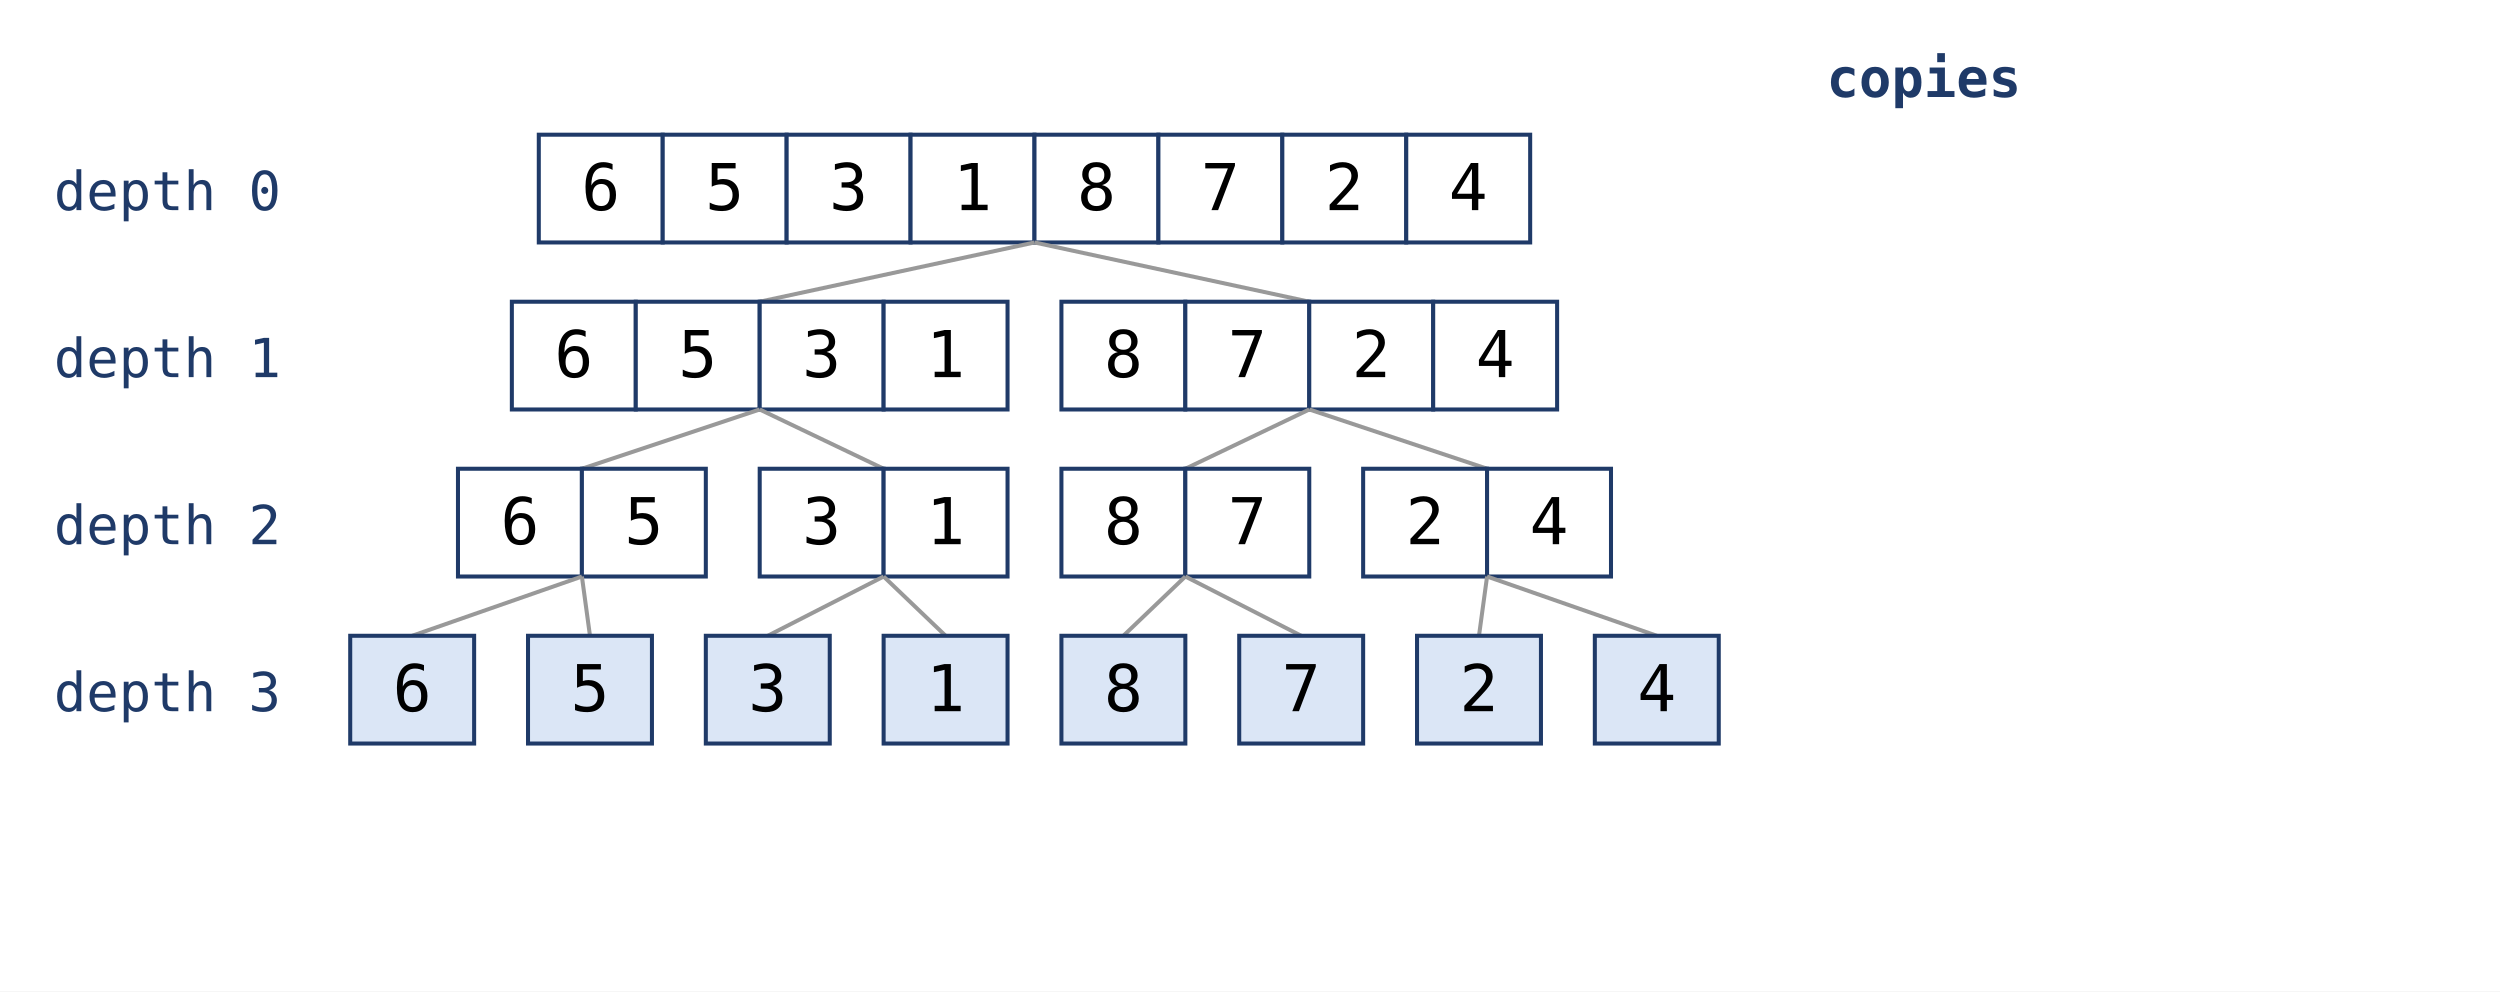
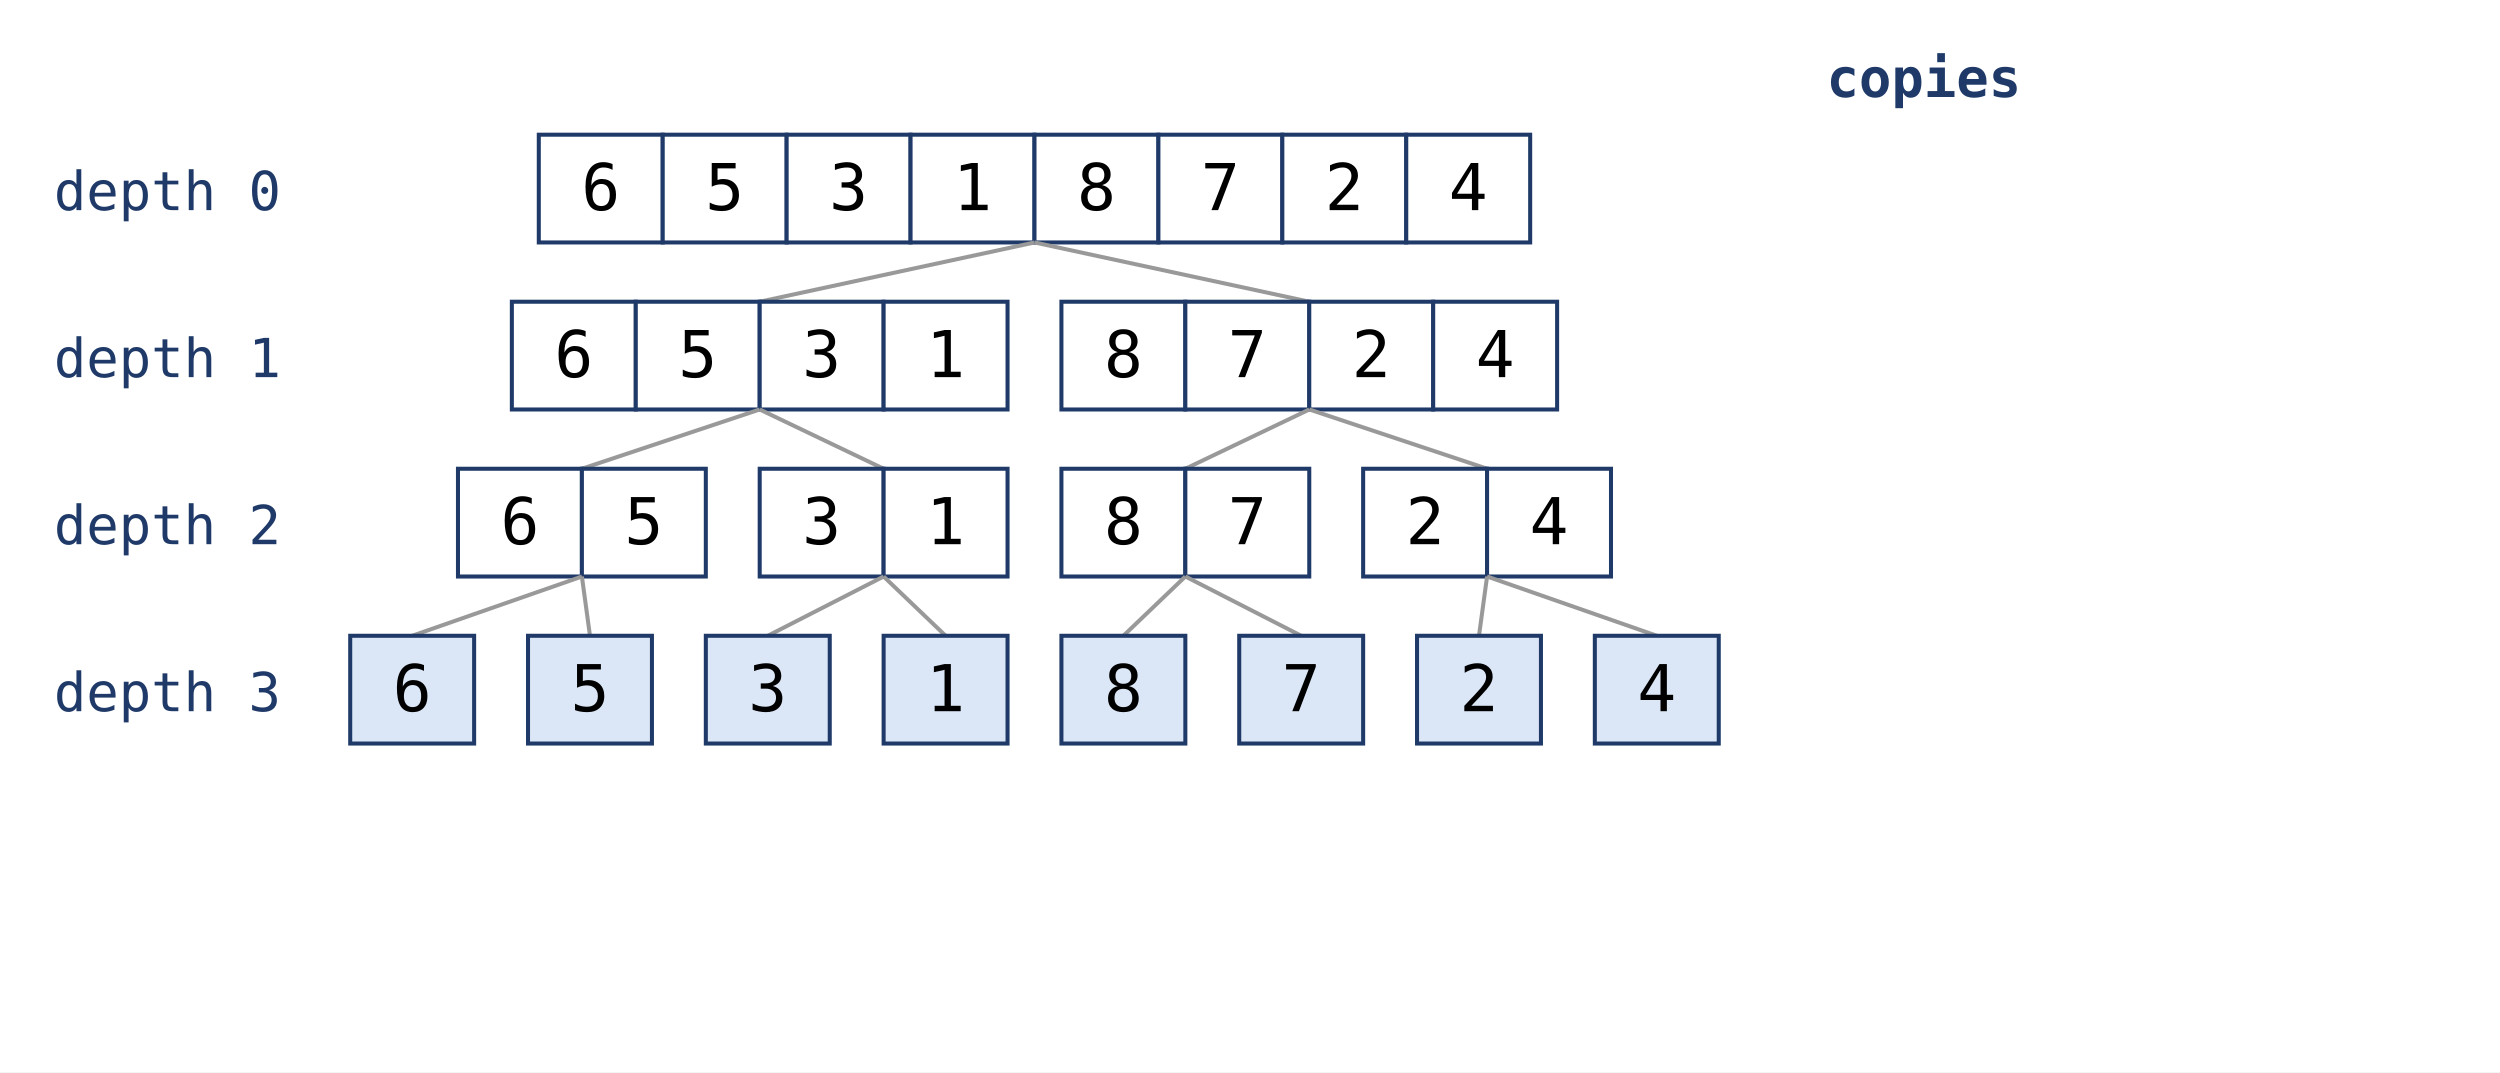
- <svg xmlns="http://www.w3.org/2000/svg" width="928" height="368" viewBox="0 0 928 368" font-family="Consolas, monospace" font-size="24">
-   <rect width="928" height="368" fill="#ffffff" />
+ <svg xmlns="http://www.w3.org/2000/svg" width="928" height="398" viewBox="0 0 928 398" font-family="Consolas, monospace" font-size="24">
+   <rect width="928" height="398" fill="#ffffff" />
  <g transform="translate(0, 34)">
    <text x="678" y="2" font-size="20" fill="#1f3a68" font-weight="bold">copies</text>
    <text x="20" y="44" font-size="20" fill="#1f3a68">depth 0</text>
    <text x="20" y="106" font-size="20" fill="#1f3a68">depth 1</text>
    <text x="20" y="168" font-size="20" fill="#1f3a68">depth 2</text>
    <text x="20" y="230" font-size="20" fill="#1f3a68">depth 3</text>
    <rect x="200.0" y="16" width="46" height="40" fill="#ffffff" stroke="#1f3a68" stroke-width="1.5" />
    <text x="223.0" y="44.0" text-anchor="middle" fill="#000000">6</text>
    <rect x="246.0" y="16" width="46" height="40" fill="#ffffff" stroke="#1f3a68" stroke-width="1.5" />
    <text x="269.0" y="44.0" text-anchor="middle" fill="#000000">5</text>
    <rect x="292.0" y="16" width="46" height="40" fill="#ffffff" stroke="#1f3a68" stroke-width="1.5" />
    <text x="315.0" y="44.0" text-anchor="middle" fill="#000000">3</text>
    <rect x="338.0" y="16" width="46" height="40" fill="#ffffff" stroke="#1f3a68" stroke-width="1.5" />
    <text x="361.0" y="44.0" text-anchor="middle" fill="#000000">1</text>
    <rect x="384.0" y="16" width="46" height="40" fill="#ffffff" stroke="#1f3a68" stroke-width="1.5" />
    <text x="407.0" y="44.0" text-anchor="middle" fill="#000000">8</text>
    <rect x="430.0" y="16" width="46" height="40" fill="#ffffff" stroke="#1f3a68" stroke-width="1.5" />
    <text x="453.0" y="44.0" text-anchor="middle" fill="#000000">7</text>
    <rect x="476.0" y="16" width="46" height="40" fill="#ffffff" stroke="#1f3a68" stroke-width="1.5" />
    <text x="499.0" y="44.0" text-anchor="middle" fill="#000000">2</text>
    <rect x="522.0" y="16" width="46" height="40" fill="#ffffff" stroke="#1f3a68" stroke-width="1.5" />
    <text x="545.0" y="44.0" text-anchor="middle" fill="#000000">4</text>
    <line x1="384.0" y1="56" x2="282.0" y2="78" stroke="#999999" stroke-width="1.5" />
    <line x1="384.0" y1="56" x2="486.0" y2="78" stroke="#999999" stroke-width="1.5" />
    <rect x="190.0" y="78" width="46" height="40" fill="#ffffff" stroke="#1f3a68" stroke-width="1.5" />
    <text x="213.0" y="106.0" text-anchor="middle" fill="#000000">6</text>
    <rect x="236.0" y="78" width="46" height="40" fill="#ffffff" stroke="#1f3a68" stroke-width="1.5" />
    <text x="259.0" y="106.0" text-anchor="middle" fill="#000000">5</text>
    <rect x="282.0" y="78" width="46" height="40" fill="#ffffff" stroke="#1f3a68" stroke-width="1.5" />
    <text x="305.0" y="106.0" text-anchor="middle" fill="#000000">3</text>
    <rect x="328.0" y="78" width="46" height="40" fill="#ffffff" stroke="#1f3a68" stroke-width="1.5" />
    <text x="351.0" y="106.0" text-anchor="middle" fill="#000000">1</text>
    <rect x="394.0" y="78" width="46" height="40" fill="#ffffff" stroke="#1f3a68" stroke-width="1.5" />
    <text x="417.0" y="106.0" text-anchor="middle" fill="#000000">8</text>
    <rect x="440.0" y="78" width="46" height="40" fill="#ffffff" stroke="#1f3a68" stroke-width="1.5" />
    <text x="463.0" y="106.0" text-anchor="middle" fill="#000000">7</text>
    <rect x="486.0" y="78" width="46" height="40" fill="#ffffff" stroke="#1f3a68" stroke-width="1.5" />
    <text x="509.0" y="106.0" text-anchor="middle" fill="#000000">2</text>
    <rect x="532.0" y="78" width="46" height="40" fill="#ffffff" stroke="#1f3a68" stroke-width="1.5" />
    <text x="555.0" y="106.0" text-anchor="middle" fill="#000000">4</text>
    <line x1="282.0" y1="118" x2="216.0" y2="140" stroke="#999999" stroke-width="1.5" />
    <line x1="282.0" y1="118" x2="328.0" y2="140" stroke="#999999" stroke-width="1.5" />
    <line x1="486.0" y1="118" x2="440.0" y2="140" stroke="#999999" stroke-width="1.5" />
    <line x1="486.0" y1="118" x2="552.0" y2="140" stroke="#999999" stroke-width="1.5" />
    <rect x="170.0" y="140" width="46" height="40" fill="#ffffff" stroke="#1f3a68" stroke-width="1.5" />
    <text x="193.0" y="168.0" text-anchor="middle" fill="#000000">6</text>
    <rect x="216.0" y="140" width="46" height="40" fill="#ffffff" stroke="#1f3a68" stroke-width="1.5" />
    <text x="239.0" y="168.0" text-anchor="middle" fill="#000000">5</text>
    <rect x="282.0" y="140" width="46" height="40" fill="#ffffff" stroke="#1f3a68" stroke-width="1.5" />
    <text x="305.0" y="168.0" text-anchor="middle" fill="#000000">3</text>
    <rect x="328.0" y="140" width="46" height="40" fill="#ffffff" stroke="#1f3a68" stroke-width="1.5" />
    <text x="351.0" y="168.0" text-anchor="middle" fill="#000000">1</text>
    <rect x="394.0" y="140" width="46" height="40" fill="#ffffff" stroke="#1f3a68" stroke-width="1.5" />
    <text x="417.0" y="168.0" text-anchor="middle" fill="#000000">8</text>
    <rect x="440.0" y="140" width="46" height="40" fill="#ffffff" stroke="#1f3a68" stroke-width="1.5" />
    <text x="463.0" y="168.0" text-anchor="middle" fill="#000000">7</text>
    <rect x="506.0" y="140" width="46" height="40" fill="#ffffff" stroke="#1f3a68" stroke-width="1.5" />
    <text x="529.0" y="168.0" text-anchor="middle" fill="#000000">2</text>
    <rect x="552.0" y="140" width="46" height="40" fill="#ffffff" stroke="#1f3a68" stroke-width="1.5" />
    <text x="575.0" y="168.0" text-anchor="middle" fill="#000000">4</text>
    <line x1="216.0" y1="180" x2="153.0" y2="202" stroke="#999999" stroke-width="1.5" />
    <line x1="216.0" y1="180" x2="219.0" y2="202" stroke="#999999" stroke-width="1.5" />
    <line x1="328.0" y1="180" x2="285.0" y2="202" stroke="#999999" stroke-width="1.5" />
    <line x1="328.0" y1="180" x2="351.0" y2="202" stroke="#999999" stroke-width="1.5" />
    <line x1="440.0" y1="180" x2="417.0" y2="202" stroke="#999999" stroke-width="1.5" />
    <line x1="440.0" y1="180" x2="483.0" y2="202" stroke="#999999" stroke-width="1.5" />
    <line x1="552.0" y1="180" x2="549.0" y2="202" stroke="#999999" stroke-width="1.5" />
    <line x1="552.0" y1="180" x2="615.0" y2="202" stroke="#999999" stroke-width="1.5" />
    <rect x="130.0" y="202" width="46" height="40" fill="#dbe6f6" stroke="#1f3a68" stroke-width="1.5" />
    <text x="153.0" y="230.0" text-anchor="middle" fill="#000000">6</text>
    <rect x="196.0" y="202" width="46" height="40" fill="#dbe6f6" stroke="#1f3a68" stroke-width="1.5" />
    <text x="219.0" y="230.0" text-anchor="middle" fill="#000000">5</text>
    <rect x="262.0" y="202" width="46" height="40" fill="#dbe6f6" stroke="#1f3a68" stroke-width="1.5" />
    <text x="285.0" y="230.0" text-anchor="middle" fill="#000000">3</text>
    <rect x="328.0" y="202" width="46" height="40" fill="#dbe6f6" stroke="#1f3a68" stroke-width="1.5" />
    <text x="351.0" y="230.0" text-anchor="middle" fill="#000000">1</text>
    <rect x="394.0" y="202" width="46" height="40" fill="#dbe6f6" stroke="#1f3a68" stroke-width="1.5" />
    <text x="417.0" y="230.0" text-anchor="middle" fill="#000000">8</text>
    <rect x="460.0" y="202" width="46" height="40" fill="#dbe6f6" stroke="#1f3a68" stroke-width="1.5" />
    <text x="483.0" y="230.0" text-anchor="middle" fill="#000000">7</text>
    <rect x="526.0" y="202" width="46" height="40" fill="#dbe6f6" stroke="#1f3a68" stroke-width="1.5" />
    <text x="549.0" y="230.0" text-anchor="middle" fill="#000000">2</text>
    <rect x="592.0" y="202" width="46" height="40" fill="#dbe6f6" stroke="#1f3a68" stroke-width="1.5" />
    <text x="615.0" y="230.0" text-anchor="middle" fill="#000000">4</text>
  </g>
</svg>
